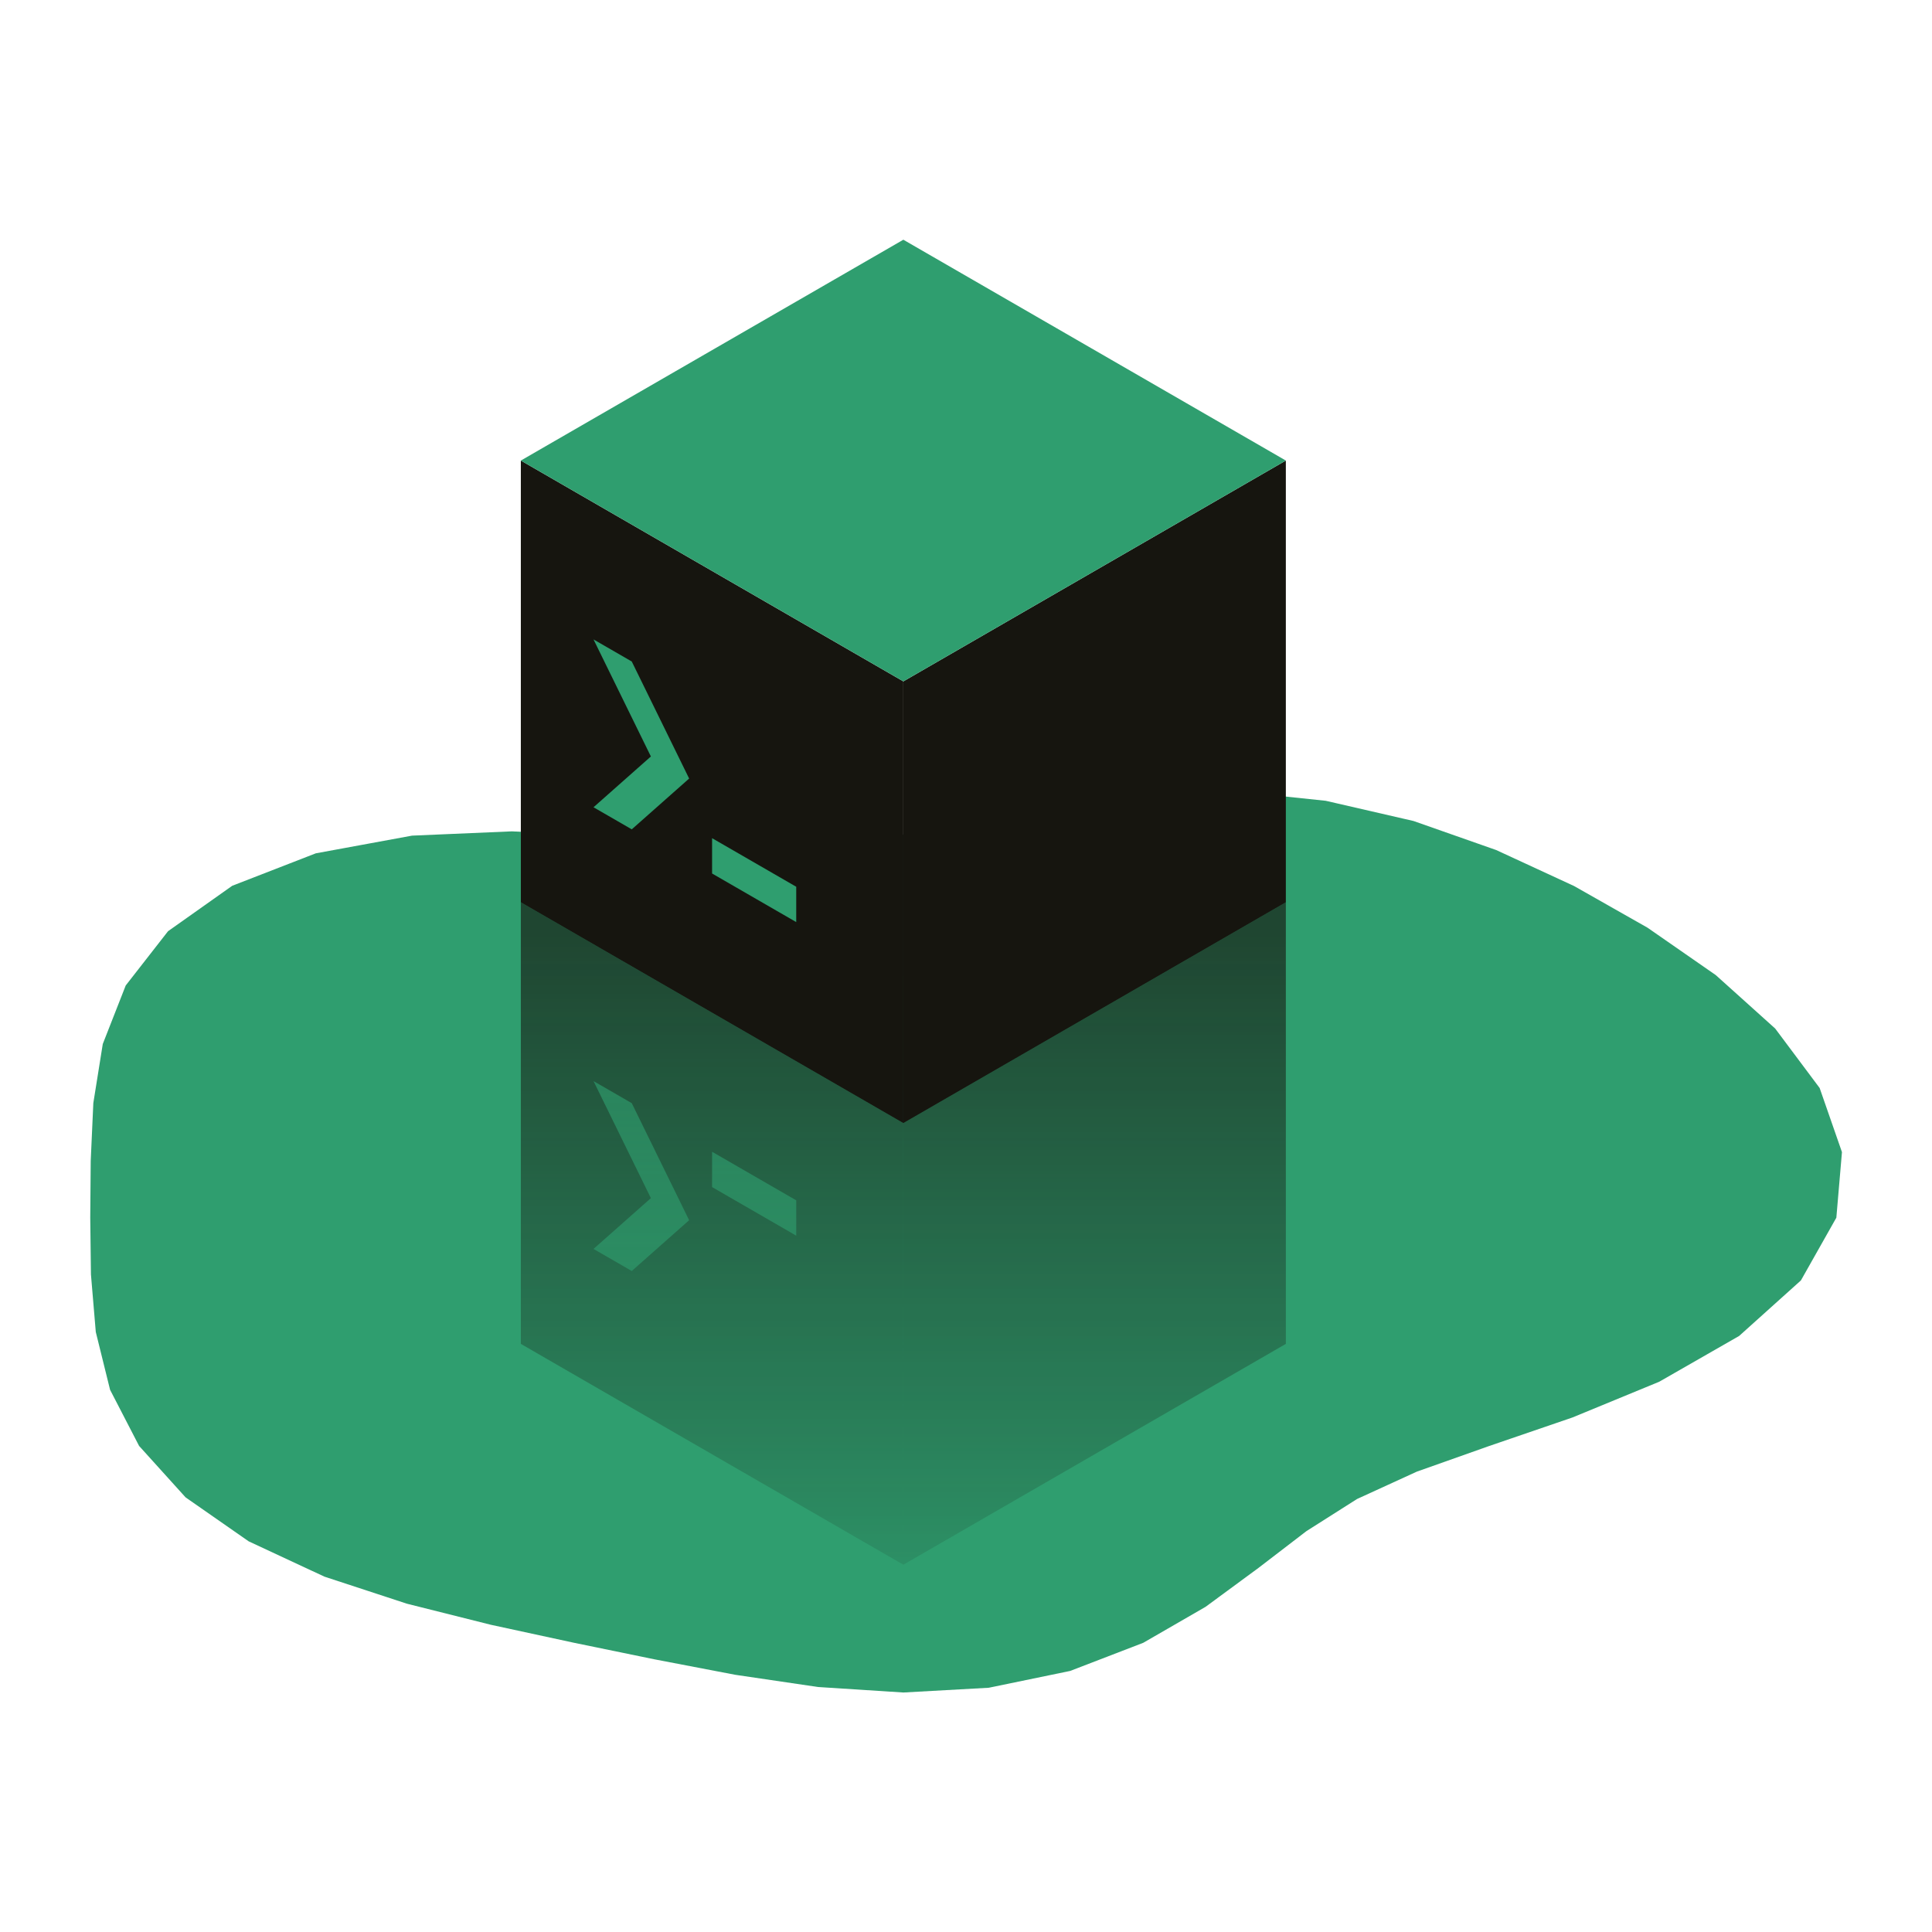
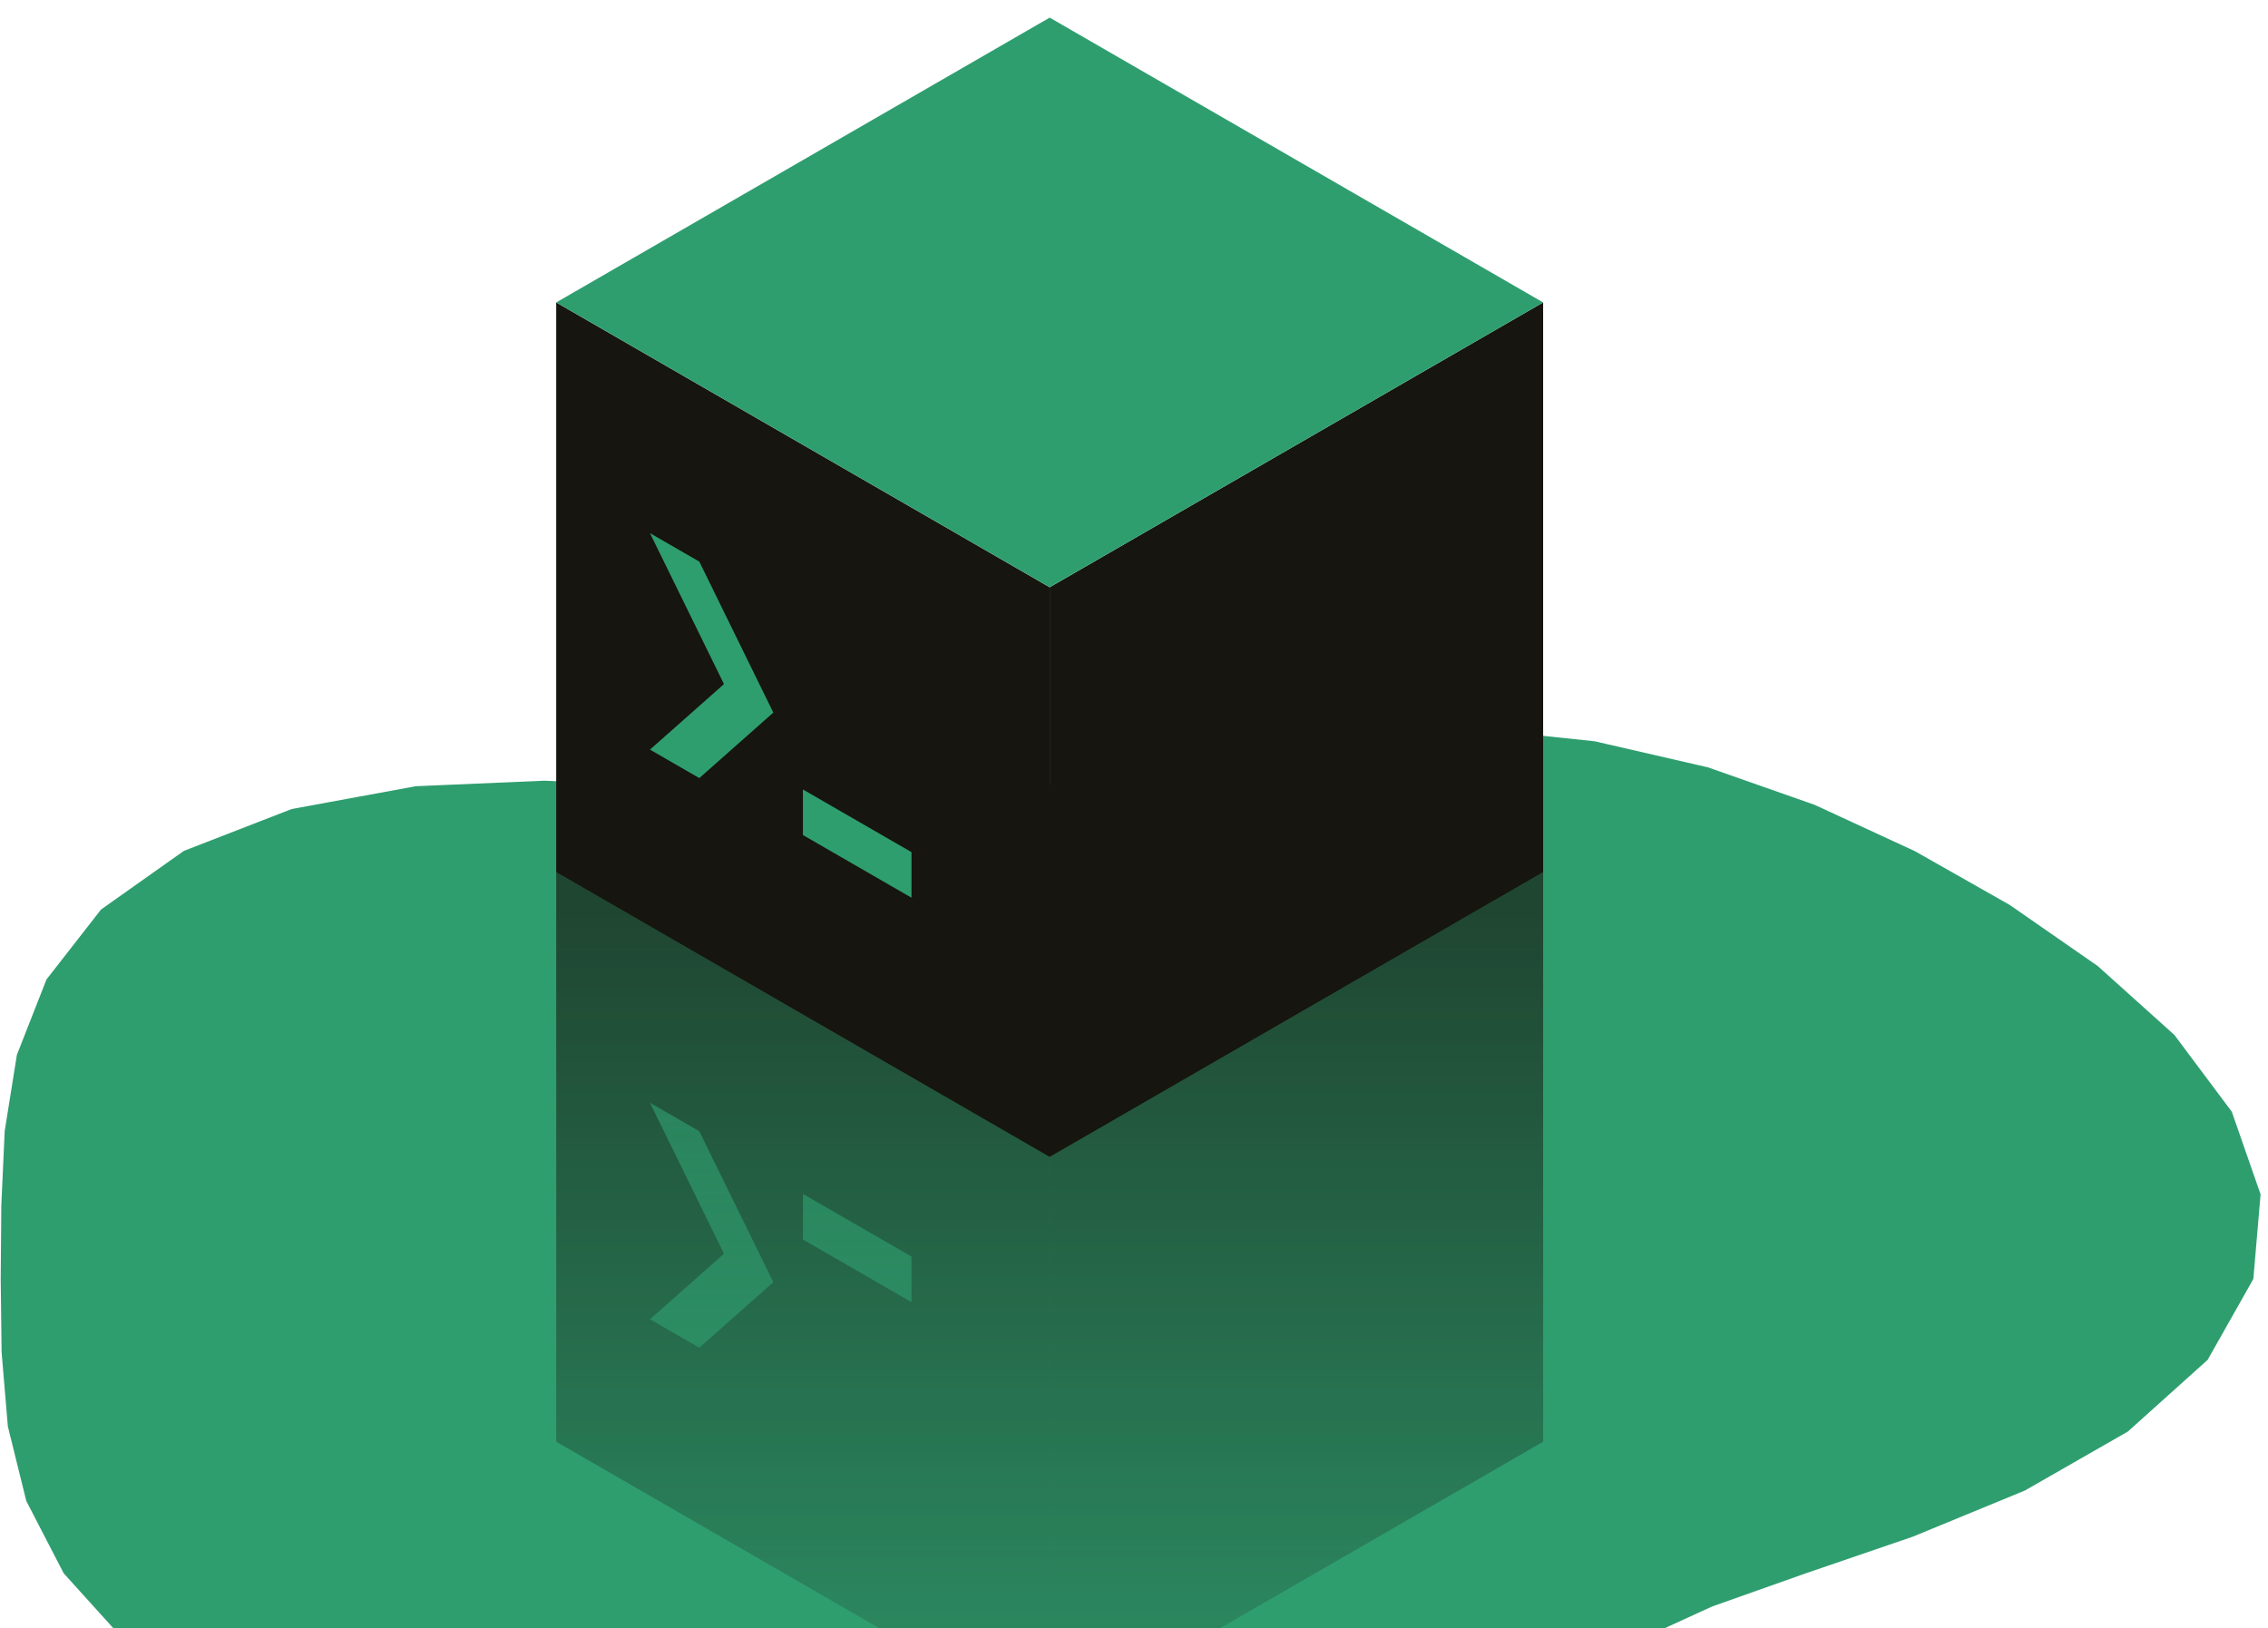
- <svg xmlns="http://www.w3.org/2000/svg" viewBox="199.2 49.7 857.2 857.2">
+ <svg xmlns="http://www.w3.org/2000/svg" viewBox="239 150 780 560">
  <defs>
    <clipPath id="pool_v1">
      <path d="M1013.96,589.97 L1016.45,560.87 L1006.55,532.43 L986.82,506.04 L960.46,482.33 L930.19,461.31 L897.58,442.81 L863.04,426.85 L826.35,413.96 L787.43,405.00 L746.95,400.75 L706.41,401.39 L667.68,406.10 L632.14,413.08 L600.00,419.98 L569.96,424.64 L539.60,425.88 L506.33,423.97 L468.50,420.64 L426.31,418.56 L382.01,420.46 L339.31,428.31 L302.23,442.71 L273.76,462.86 L254.98,486.94 L244.80,512.90 L240.61,539.10 L239.45,564.78 L239.24,589.97 L239.55,615.15 L241.70,640.68 L248.04,666.34 L260.91,691.23 L281.54,714.06 L309.57,733.59 L343.16,749.24 L379.74,761.24 L416.99,770.59 L453.58,778.51 L489.44,785.89 L525.36,792.77 L562.16,798.20 L600.00,800.64 L637.90,798.53 L674.02,791.07 L706.44,778.59 L734.09,762.63 L757.50,745.41 L778.84,729.04 L801.29,714.79 L827.83,702.64 L859.95,691.26 L896.86,678.62 L935.39,662.75 L970.82,642.45 L998.24,617.80 Z" />
    </clipPath>
    <linearGradient id="refl_fade" x1="0" y1="465" x2="0" y2="778" gradientUnits="userSpaceOnUse">
      <stop offset="0" stop-color="#ffffff" />
      <stop offset="1" stop-color="#101010" />
    </linearGradient>
    <mask id="refl_mask" maskUnits="userSpaceOnUse" x="199" y="350" width="858" height="470">
      <rect x="199" y="350" width="858" height="470" fill="url(#refl_fade)" />
    </mask>
  </defs>
  <path d="M1013.96,589.97 L1016.45,560.87 L1006.55,532.43 L986.82,506.04 L960.46,482.33 L930.19,461.31 L897.58,442.81 L863.04,426.85 L826.35,413.96 L787.43,405.00 L746.95,400.75 L706.41,401.39 L667.68,406.10 L632.14,413.08 L600.00,419.98 L569.96,424.64 L539.60,425.88 L506.33,423.97 L468.50,420.64 L426.31,418.56 L382.01,420.46 L339.31,428.31 L302.23,442.71 L273.76,462.86 L254.98,486.94 L244.80,512.90 L240.61,539.10 L239.45,564.78 L239.24,589.97 L239.55,615.15 L241.70,640.68 L248.04,666.34 L260.91,691.23 L281.54,714.06 L309.57,733.59 L343.16,749.24 L379.74,761.24 L416.99,770.59 L453.58,778.51 L489.44,785.89 L525.36,792.77 L562.16,798.20 L600.00,800.64 L637.90,798.53 L674.02,791.07 L706.44,778.59 L734.09,762.63 L757.50,745.41 L778.84,729.04 L801.29,714.79 L827.83,702.64 L859.95,691.26 L896.86,678.62 L935.39,662.75 L970.82,642.45 L998.24,617.80 Z" fill="#2f9e6f" />
  <g clip-path="url(#pool_v1)" mask="url(#refl_mask)">
    <path d="M769.71,450.00 L769.71,645.96 L600.00,743.94 L600.00,547.98 Z" fill="#16150f" fill-opacity="0.64" />
    <path d="M600.00,547.98 L600.00,743.94 L430.29,645.96 L430.29,450.00 Z" fill="#16150f" fill-opacity="0.64" />
    <path d="M600.00,352.02 L769.71,450.00 L600.00,547.98 L430.29,450.00 Z" fill="#16150f" fill-opacity="0.64" />
    <g transform="matrix(169.7056,97.9786,0,-195.9602,430.29,645.96)" fill="#2f9e6f" fill-opacity="0.64">
      <path d="M0.19,0.31 L0.29,0.31 L0.44,0.50 L0.29,0.69 L0.19,0.69 L0.34,0.50 Z" />
      <path d="M0.50,0.605 L0.72,0.605 L0.72,0.685 L0.50,0.685 Z" />
    </g>
  </g>
  <path d="M769.71,450.00 L769.71,254.04 L600.00,352.02 L600.00,547.98 Z" fill="#16150f" />
  <path d="M600.00,547.98 L600.00,352.02 L430.29,254.04 L430.29,450.00 Z" fill="#16150f" />
  <path d="M769.71,254.04 L600.00,156.06 L430.29,254.04 L600.00,352.02 Z" fill="#2f9e6f" />
  <g transform="matrix(169.7056,97.9787,0,195.9601,430.29,254.04)" fill="#2f9e6f">
    <path d="M0.19,0.31 L0.29,0.31 L0.44,0.50 L0.29,0.69 L0.19,0.69 L0.34,0.50 Z" />
    <path d="M0.50,0.605 L0.72,0.605 L0.72,0.685 L0.50,0.685 Z" />
  </g>
</svg>
